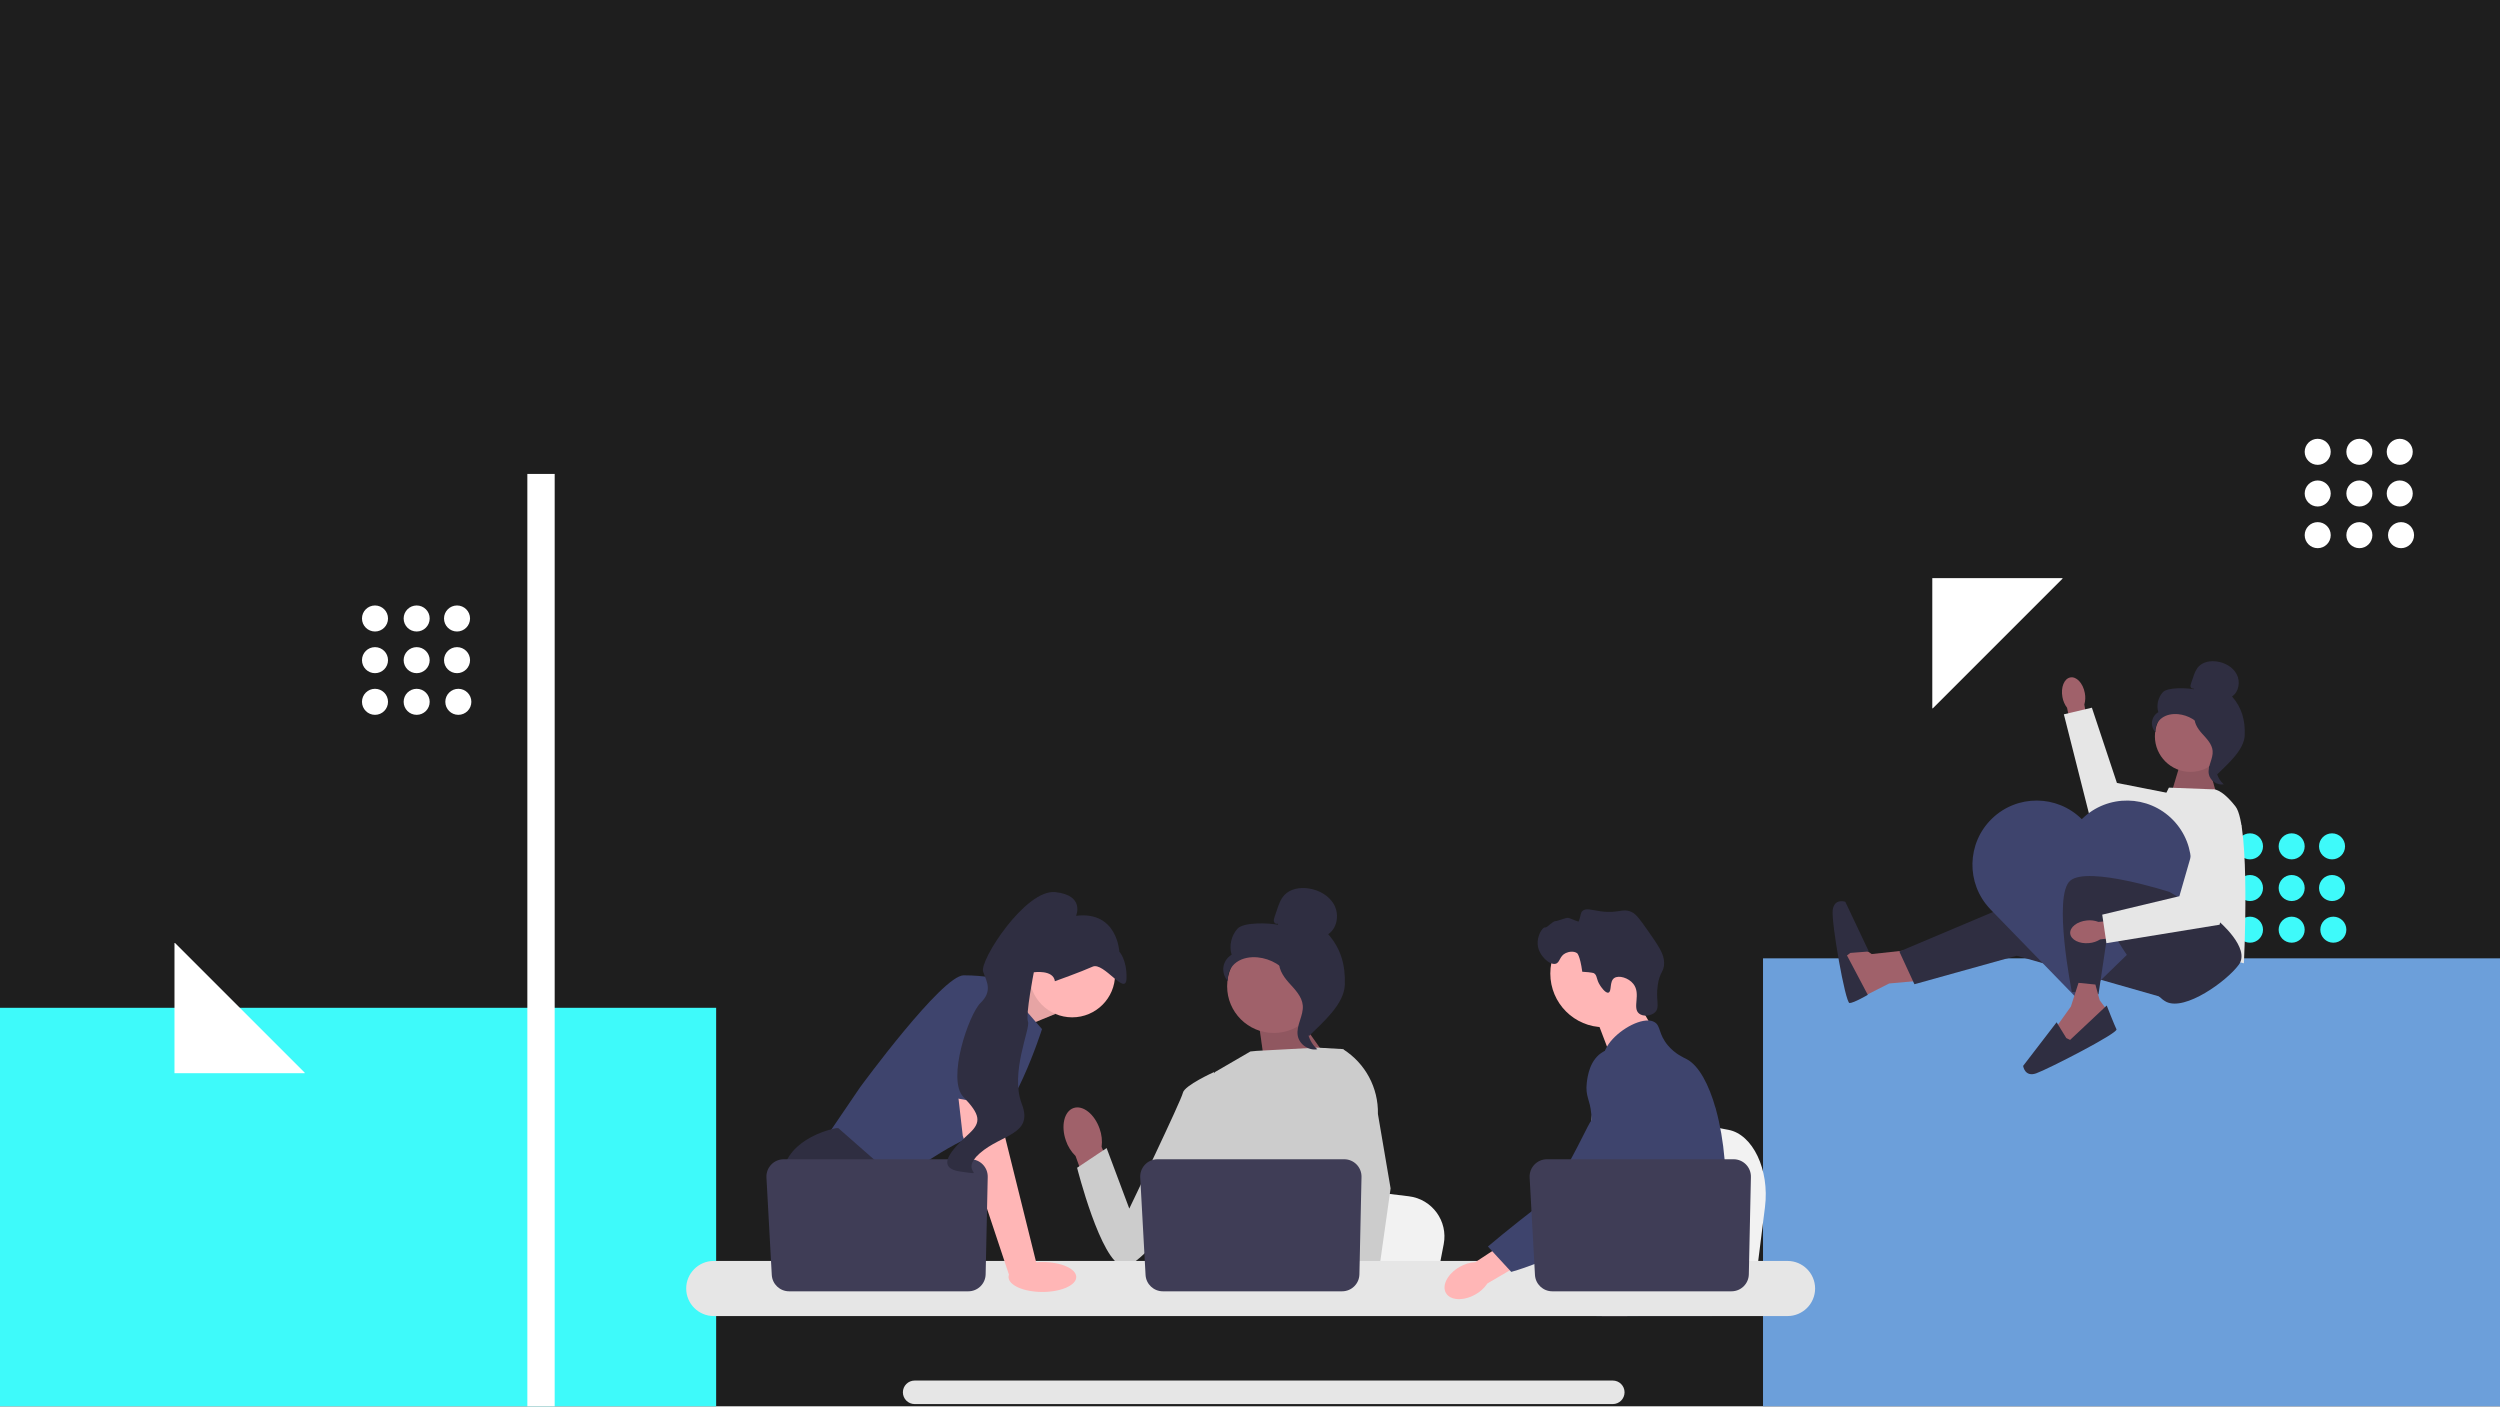
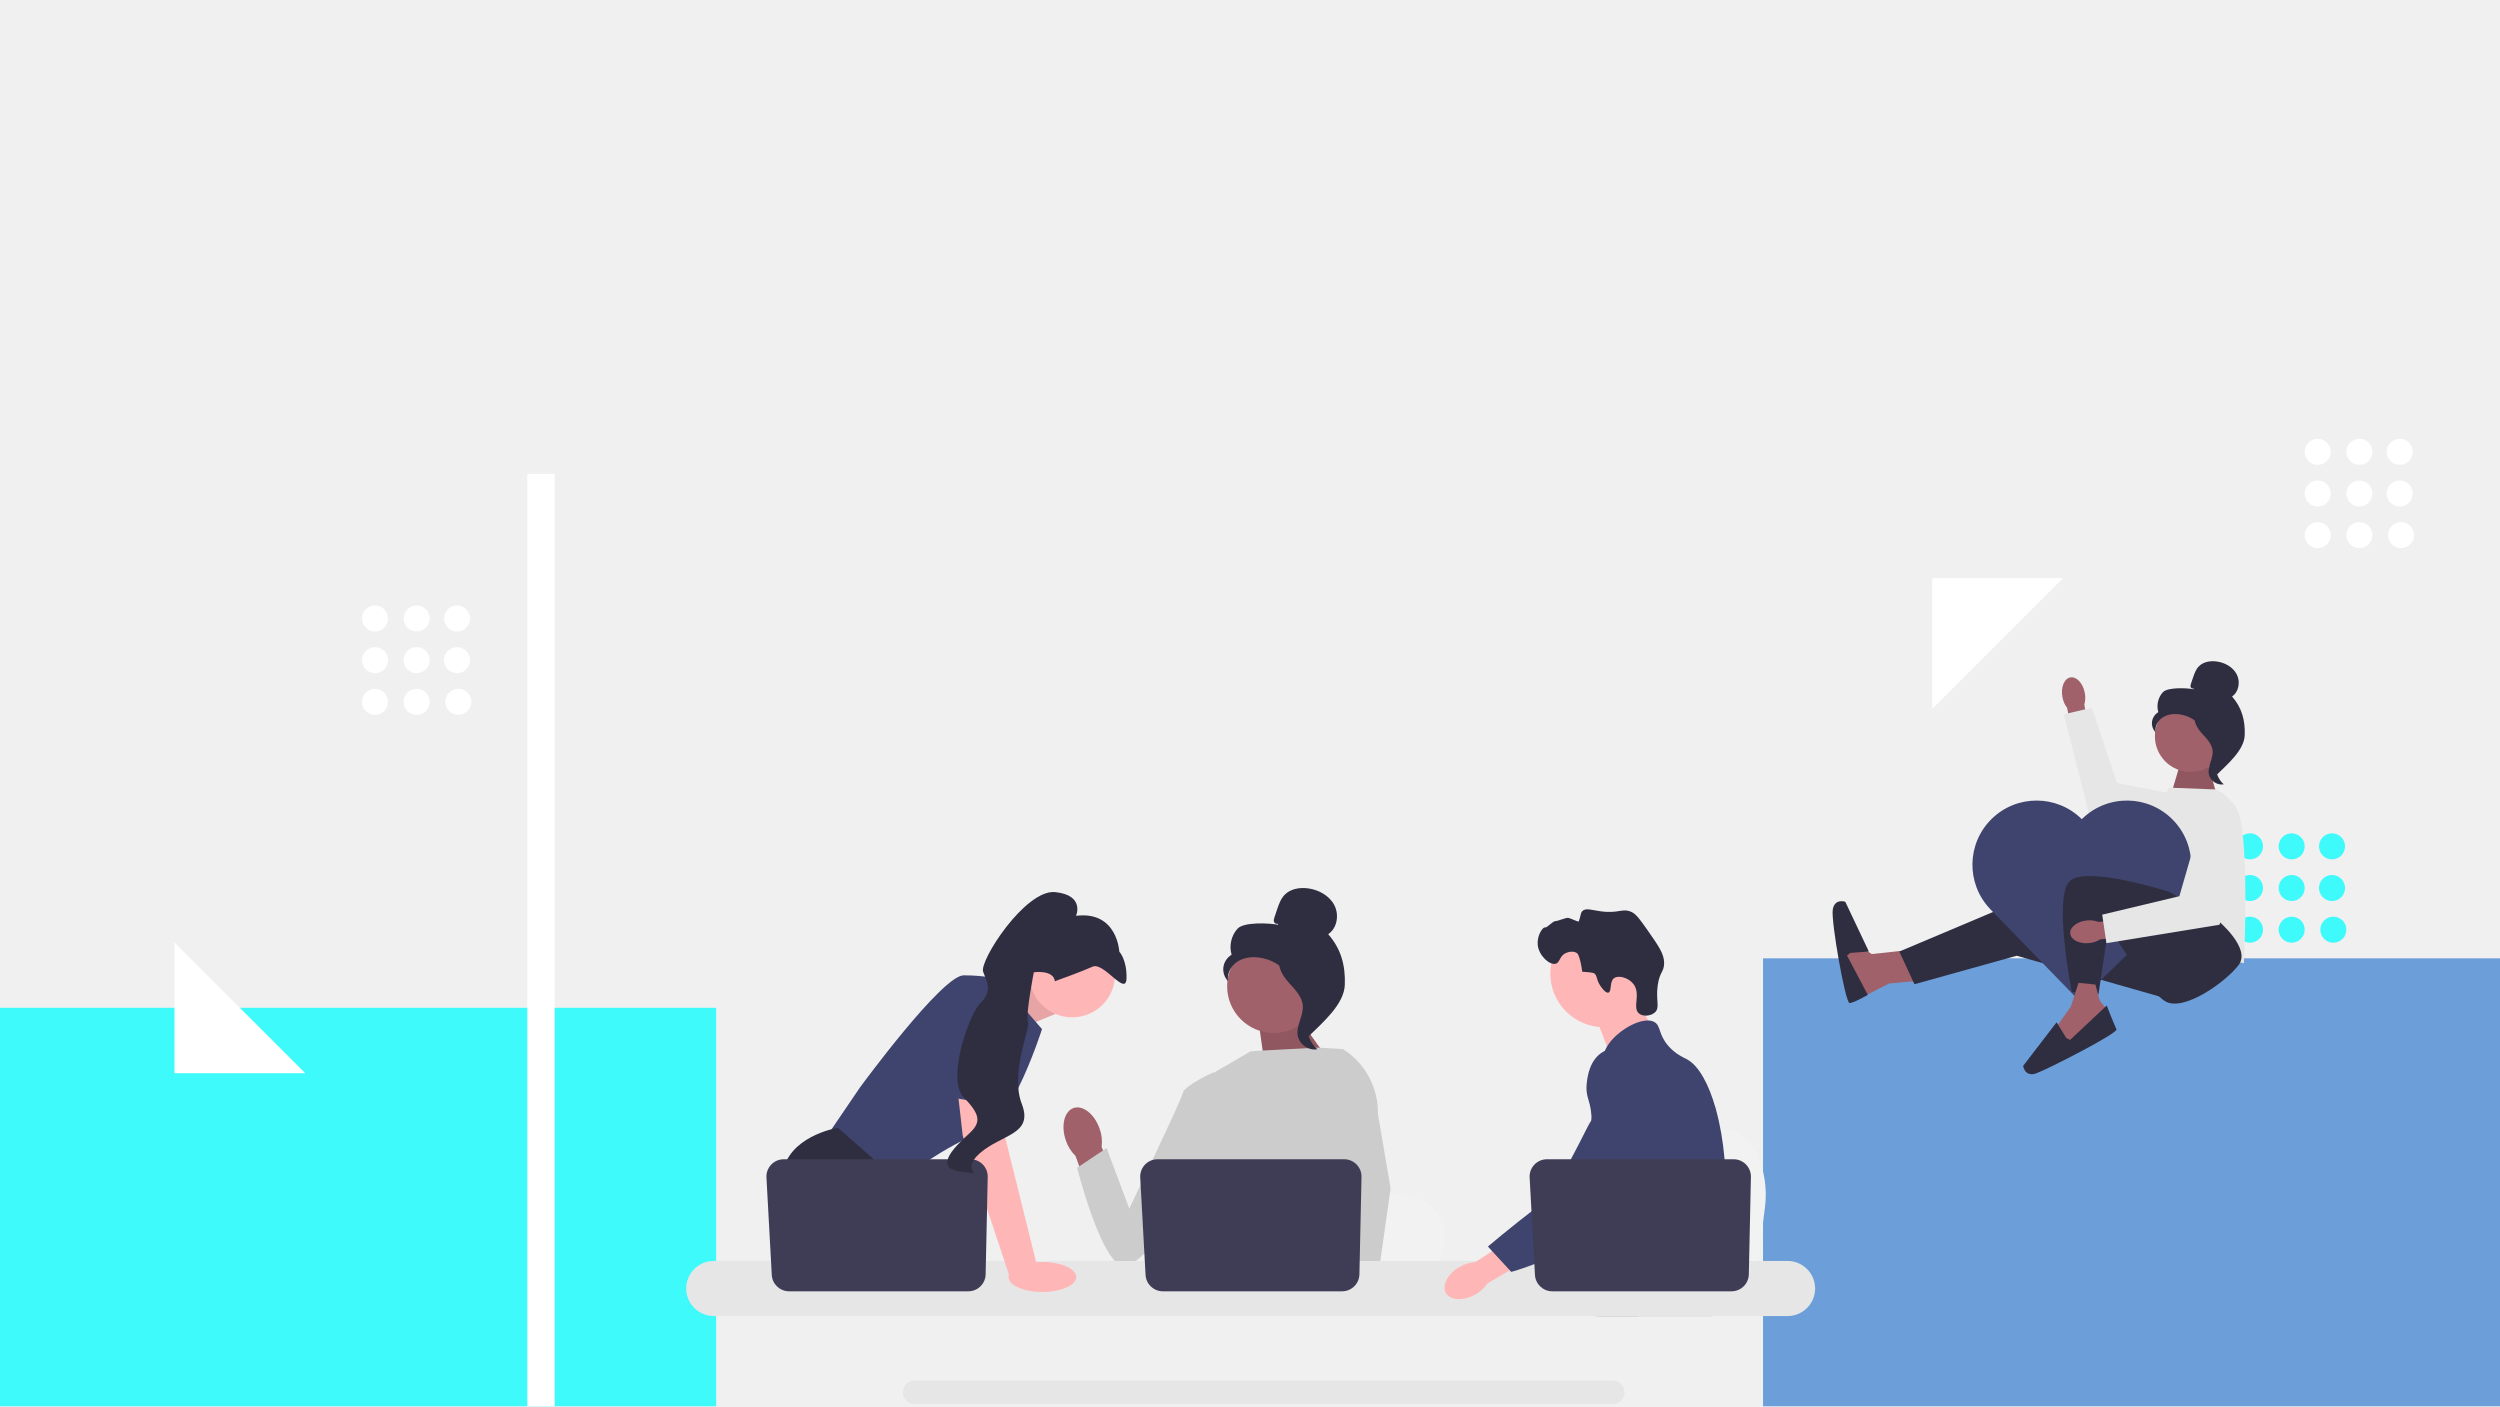
<svg xmlns="http://www.w3.org/2000/svg" width="1920" height="1080" viewBox="0 0 1920 1080" fill="none">
-   <rect width="1920" height="1080" fill="#1E1E1E" />
-   <g clip-path="url(#clip0_0_1)">
+   <g clip-path="url(#clip0_0_3)">
    <rect y="774" width="550" height="306" fill="#3EFAFA" />
    <path fill-rule="evenodd" clip-rule="evenodd" d="M134.409 724.205H134L134 824.205H234V823.795L134.409 724.205Z" fill="white" />
    <path fill-rule="evenodd" clip-rule="evenodd" d="M1584 444.409V444L1484 444V544H1484.41L1584 444.409Z" fill="white" />
    <rect x="1354" y="736" width="566" height="344" fill="#6C9FDA" />
    <rect x="1781" y="672" width="20" height="20" rx="10" fill="#3EFAFA" />
    <rect x="1718" y="640" width="20" height="20" rx="10" fill="#3EFAFA" />
    <rect x="1782" y="704" width="20" height="20" rx="10" fill="#3EFAFA" />
    <rect x="1750" y="704" width="20" height="20" rx="10" fill="#3EFAFA" />
    <rect x="1718" y="704" width="20" height="20" rx="10" fill="#3EFAFA" />
    <rect x="1750" y="672" width="20" height="20" rx="10" fill="#3EFAFA" />
    <rect x="1718" y="672" width="20" height="20" rx="10" fill="#3EFAFA" />
    <rect x="1781" y="640" width="20" height="20" rx="10" fill="#3EFAFA" />
    <rect x="1750" y="640" width="20" height="20" rx="10" fill="#3EFAFA" />
-     <g clip-path="url(#clip1_0_1)">
+     <g clip-path="url(#clip1_0_3)">
      <path d="M1467.06 729.497L1437.45 732.716L1423.28 723.058L1415.08 732.716L1419.02 753.096L1423.52 769.193L1450.85 755.313L1472.86 753.321L1467.06 729.497Z" fill="#A0616A" />
      <path d="M1617.09 695.371L1545.62 694.084L1458.69 730.785L1470.28 755.896L1548.84 734.004L1670.53 768.774L1653.79 686.357L1617.09 695.371Z" fill="#2F2E41" />
      <path d="M1421.05 731.844L1435.26 730.739L1417.19 692.568C1417.19 692.568 1408.82 689.612 1407.53 698.816C1406.24 708.021 1417.23 770.344 1420.45 770.344C1423.67 770.344 1434.47 764.042 1434.47 764.042L1418.48 733.776L1421.05 731.844Z" fill="#2F2E41" />
      <path d="M1667.55 609.51L1674.64 585.687L1695.24 585.043L1703.61 614.662L1667.55 609.51Z" fill="#A0616A" />
      <path opacity="0.1" d="M1667.55 609.51L1674.64 585.687L1695.24 585.043L1703.61 614.662L1667.55 609.51Z" fill="black" />
      <path d="M1699.18 606.194L1665.7 604.906L1655.32 626.251L1639.3 720.805L1723.33 739.799C1723.33 739.799 1728.48 634.203 1716.89 619.394C1705.3 604.584 1699.18 606.194 1699.18 606.194Z" fill="#E6E6E6" />
      <path d="M1601.12 532.149C1599.73 524.695 1594.75 519.374 1590.01 520.263C1585.26 521.152 1582.55 527.914 1583.95 535.37C1584.47 538.356 1585.69 541.175 1587.52 543.59L1593.83 575.096L1606.28 572.568L1600.77 541.107C1601.6 538.192 1601.72 535.12 1601.12 532.149Z" fill="#A0616A" />
      <path d="M1694.17 614.774L1625.79 601.299L1606.57 543.503L1585.04 548.596L1606.64 633.977L1684.04 644.161L1694.17 614.774Z" fill="#E6E6E6" />
      <path d="M1599.19 628.766C1599.07 628.886 1598.95 629.012 1598.83 629.133C1579.76 610.208 1549.05 610.042 1529.77 628.758C1510.43 647.549 1509.77 678.395 1528.31 697.988L1528.29 698L1528.75 698.475L1596.99 768.734L1667.73 700.035L1667.53 699.833C1667.65 699.719 1667.77 699.614 1667.89 699.5C1687.42 680.529 1687.88 649.316 1668.91 629.783C1649.94 610.25 1618.72 609.795 1599.19 628.766Z" fill="#3E446D" />
      <path d="M1703.52 707.083C1703.52 707.083 1728.78 728.136 1719.41 740.902C1710.04 753.668 1678.16 776.528 1663.76 769.438C1649.37 762.348 1619.47 711.106 1619.47 711.106L1611.65 763.595L1591.19 761.787C1591.19 761.787 1576.33 687.643 1590.03 676.273C1603.74 664.903 1666.14 685.002 1666.14 685.002L1703.52 707.083Z" fill="#2F2E41" />
      <path d="M1596.3 754.824L1590.44 773.026L1578.23 790.14L1587.59 804.155L1617.34 784.559L1617.24 774.481L1612.56 768.193L1609.27 756.132L1596.3 754.824Z" fill="#A0616A" />
      <path d="M1586.94 797.25L1579.48 785.115L1553.76 818.609C1553.76 818.609 1554.95 827.406 1563.72 824.352C1572.5 821.298 1626.93 793.388 1625.46 790.523C1623.99 787.659 1617.96 772.229 1617.96 772.229L1589.84 798.661L1586.94 797.25Z" fill="#2F2E41" />
      <path d="M1602.73 706.905C1595.18 707.653 1589.45 712.154 1589.93 716.956C1590.41 721.758 1596.91 725.043 1604.46 724.294C1607.48 724.036 1610.39 723.058 1612.96 721.443L1644.89 717.869L1643.44 705.245L1611.63 708.03C1608.79 706.95 1605.74 706.564 1602.73 706.905Z" fill="#A0616A" />
      <path d="M1693.07 621.325L1673.75 688.289L1614.51 702.454L1617.73 724.346L1704.66 710.181L1721.47 633.945L1693.07 621.325Z" fill="#E6E6E6" />
      <path d="M1682.32 592.818C1697.43 592.818 1709.68 580.567 1709.68 565.455C1709.68 550.343 1697.43 538.092 1682.32 538.092C1667.21 538.092 1654.96 550.343 1654.96 565.455C1654.96 580.567 1667.21 592.818 1682.32 592.818Z" fill="#A0616A" />
      <path d="M1684.5 528.668C1683.71 529.13 1682.65 528.431 1682.4 527.55C1682.14 526.669 1682.44 525.733 1682.73 524.865C1683.22 523.407 1683.72 521.949 1684.21 520.492C1685.26 517.391 1686.37 514.181 1688.64 511.82C1692.06 508.258 1697.5 507.351 1702.39 508.008C1708.68 508.851 1714.89 512.256 1717.81 517.887C1720.73 523.518 1719.49 531.374 1714.21 534.887C1721.74 543.518 1724.36 553.136 1723.95 564.582C1723.53 576.028 1711.06 586.562 1702.92 594.625C1701.11 593.524 1699.46 588.364 1700.46 586.489C1701.45 584.614 1700.02 582.442 1701.26 580.715C1702.5 578.989 1703.53 581.738 1702.28 580.021C1701.49 578.938 1704.57 576.445 1703.4 575.797C1697.73 572.66 1695.84 565.588 1692.27 560.172C1687.98 553.639 1680.62 549.215 1672.83 548.481C1668.54 548.076 1664.01 548.809 1660.5 551.299C1656.98 553.789 1654.71 558.238 1655.52 562.468C1653.41 560.324 1652.36 557.183 1652.76 554.2C1653.15 551.218 1654.99 548.46 1657.59 546.942C1656.01 541.719 1657.36 535.71 1661.03 531.668C1664.69 527.625 1679.57 528.314 1684.92 529.378L1684.5 528.668Z" fill="#2F2E41" />
      <path d="M1685.34 548.639C1692.42 549.405 1697.54 555.545 1701.87 561.217C1704.36 564.485 1706.97 568.095 1706.9 572.204C1706.84 576.359 1704.06 579.922 1702.73 583.86C1700.56 590.295 1702.68 597.952 1707.85 602.362C1702.74 603.331 1697.22 599.504 1696.34 594.384C1695.32 588.424 1699.83 582.671 1699.3 576.647C1698.83 571.34 1694.65 567.256 1691.09 563.287C1687.53 559.319 1684.2 554.054 1685.83 548.983L1685.34 548.639Z" fill="#2F2E41" />
    </g>
    <rect x="341" y="497" width="20" height="20" rx="10" fill="white" />
    <rect x="278" y="465" width="20" height="20" rx="10" fill="white" />
    <rect x="342" y="529" width="20" height="20" rx="10" fill="white" />
    <rect x="310" y="529" width="20" height="20" rx="10" fill="white" />
    <rect x="278" y="529" width="20" height="20" rx="10" fill="white" />
    <rect x="310" y="497" width="20" height="20" rx="10" fill="white" />
    <rect x="278" y="497" width="20" height="20" rx="10" fill="white" />
    <rect x="341" y="465" width="20" height="20" rx="10" fill="white" />
    <rect x="310" y="465" width="20" height="20" rx="10" fill="white" />
    <rect x="1833" y="369" width="20" height="20" rx="10" fill="white" />
    <rect x="1770" y="337" width="20" height="20" rx="10" fill="white" />
    <rect x="1834" y="401" width="20" height="20" rx="10" fill="white" />
    <rect x="1802" y="401" width="20" height="20" rx="10" fill="white" />
    <rect x="1770" y="401" width="20" height="20" rx="10" fill="white" />
    <rect x="1802" y="369" width="20" height="20" rx="10" fill="white" />
    <rect x="1770" y="369" width="20" height="20" rx="10" fill="white" />
    <rect x="1833" y="337" width="20" height="20" rx="10" fill="white" />
    <rect x="1802" y="337" width="20" height="20" rx="10" fill="white" />
    <rect x="405" y="364" width="21" height="716" fill="white" />
-     <g clip-path="url(#clip2_0_1)">
+     <g clip-path="url(#clip2_0_3)">
      <path d="M1355.52 926.915L1352.8 948.533L1346.06 1002.23H1210.65C1211.7 990.194 1213.15 972.871 1214.69 954.171C1214.85 952.304 1215.01 950.424 1215.16 948.533C1219.03 901.526 1223.27 848.332 1223.27 848.332L1241.07 851.648L1275.61 858.068L1289.69 860.682L1327.37 867.698C1346.17 871.188 1359.09 898.386 1355.52 926.915Z" fill="#F2F2F2" />
      <path d="M1253.09 761.346L1269.74 790.475L1237.74 813.149L1224.08 777.343L1253.09 761.346Z" fill="#FFB6B6" />
      <path d="M1231.89 788.903C1254.67 788.903 1273.14 770.44 1273.14 747.665C1273.14 724.89 1254.67 706.428 1231.89 706.428C1209.11 706.428 1190.64 724.89 1190.64 747.665C1190.64 770.44 1209.11 788.903 1231.89 788.903Z" fill="#FFB6B6" />
      <path d="M1228.93 756.884C1225.65 751.901 1226.94 749.295 1224.2 747.463C1224.2 747.463 1223.09 746.726 1215.19 746.306C1213.43 733.584 1211.22 732.041 1211.22 732.041C1208.67 730.263 1204.9 730.841 1202.55 731.928C1197.58 734.228 1198.16 739.197 1194.81 740.147C1190.19 741.461 1181.79 734.057 1180.96 725.581C1180.28 718.667 1184.74 711.951 1186.51 712.307C1188.26 712.659 1192.45 707.304 1194.72 707.387C1196.27 707.443 1202.59 704.697 1204.29 704.912C1206.15 705.146 1212.27 708.34 1212.52 707.611C1214.3 702.539 1213.78 701.132 1215.28 699.681C1217.95 697.111 1222.31 698.901 1229.15 699.862C1243.23 701.839 1245.68 697.199 1252.9 700.344C1256.54 701.933 1259.59 706.218 1265.54 714.722C1273.86 726.615 1278.02 732.562 1278.05 739.498C1278.08 746.571 1274.65 746.122 1273.15 756.593C1271.47 768.25 1275.03 773.58 1271.14 777.367C1268.14 780.294 1262.03 780.989 1258.82 778.42C1253.32 774.022 1260.51 763.41 1254.43 755.657C1250.7 750.897 1243.19 748.78 1239.75 751.132C1235.86 753.792 1238.01 761.6 1235.27 762.34C1232.93 762.974 1229.5 757.753 1228.93 756.884Z" fill="#2F2E41" />
      <path d="M1325.02 919.301C1323.87 938.968 1319.3 945.177 1317.7 968.404C1317.35 973.503 1317.14 979.422 1317.14 986.481C1317.14 988.281 1317.15 990.021 1317.15 991.721C1317.15 995.34 1317.08 998.759 1316.66 1002.23C1316.34 1005 1315.79 1007.79 1314.88 1010.73H1226.03C1226.02 1010.71 1226.02 1010.69 1226.01 1010.67C1225.49 1008.41 1225.16 1006.25 1224.91 1004.18C1224.83 1003.52 1224.76 1002.87 1224.7 1002.23C1224.62 1001.48 1224.55 1000.74 1224.48 1000.01C1224.21 997.1 1223.94 994.35 1223.3 991.721C1222.44 988.091 1220.88 984.671 1217.68 981.372C1216.37 980.022 1215.06 978.972 1213.78 978.053C1213.53 977.882 1213.29 977.712 1213.04 977.543C1209.5 975.113 1206.15 973.363 1203.25 968.404C1203.2 968.334 1203.16 968.254 1203.12 968.184C1202.62 967.314 1201.32 965.034 1200.38 961.995C1199.39 958.835 1198.79 954.866 1199.87 950.807C1202.44 941.188 1211.96 940.228 1219.74 930.51C1220.58 929.46 1221.41 928.3 1222.2 927.01C1225.72 921.291 1226.67 916.252 1227.79 910.263C1227.97 909.293 1228.13 908.333 1228.26 907.403C1228.36 906.703 1228.45 906.013 1228.52 905.333C1229.14 899.624 1228.84 894.705 1228.11 890.306C1225.73 875.898 1218.71 866.979 1223.67 854.051C1225.23 849.992 1227.44 846.942 1229.67 844.333C1234.39 838.803 1239.25 835.214 1238.41 828.076C1237.56 820.876 1232.09 819.886 1231.48 813.597C1231.17 810.418 1232.21 807.069 1234.17 803.779V803.769C1240.41 793.181 1255.99 783.432 1265.89 783.742C1267.72 783.792 1269.34 784.202 1270.69 784.992C1275.58 787.871 1273.54 794.16 1281.04 802.979C1286.61 809.528 1292.91 812.148 1295.3 813.387C1304.77 818.327 1312.47 832.895 1317.7 851.522C1317.74 851.662 1317.78 851.801 1317.82 851.952C1321.05 863.62 1323.34 876.868 1324.47 890.306C1324.94 895.995 1325.23 901.714 1325.28 907.373C1325.34 911.892 1325.23 915.812 1325.02 919.301Z" fill="#3E446D" />
      <path d="M1258.49 986.681L1256.68 991.72L1255.54 994.88L1252.9 1002.23L1249.84 1010.73H1230.16L1233.46 1002.23L1235 998.269L1237.54 991.72L1241.8 980.722L1258.49 986.681Z" fill="#FFB6B6" />
      <path d="M1318.01 849.802C1317.96 850.452 1317.89 851.172 1317.82 851.952C1317.04 859.891 1315.2 874.098 1312.51 890.306C1311.09 898.854 1309.43 907.963 1307.56 917.012C1303.54 936.539 1298.54 955.766 1292.89 968.404C1291.88 970.684 1290.84 972.743 1289.78 974.563C1288.97 975.953 1288.12 977.322 1287.23 978.672C1284.35 983.102 1281.11 987.301 1277.76 991.221C1277.63 991.39 1277.48 991.551 1277.33 991.721C1276.79 992.36 1276.23 992.99 1275.67 993.62C1272.93 996.71 1270.13 999.589 1267.42 1002.23C1264.12 1005.45 1260.94 1008.3 1258.09 1010.73H1226.14L1226.01 1010.67L1221.41 1008.63C1221.41 1008.63 1222.72 1007.09 1224.91 1004.18C1225.36 1003.59 1225.84 1002.94 1226.36 1002.23C1227 1001.36 1227.69 1000.4 1228.43 999.359C1229.97 997.18 1231.72 994.62 1233.6 991.72C1237.25 986.111 1241.4 979.212 1245.59 971.224C1246.07 970.294 1246.56 969.354 1247.05 968.404C1247.06 968.374 1247.08 968.344 1247.09 968.314C1247.92 966.694 1248.74 965.024 1249.56 963.324C1256.51 948.867 1258.5 936.869 1259.07 932.979C1259.87 927.48 1260.98 919.791 1260.68 911.332C1260.48 905.754 1259.67 899.854 1257.74 893.995V893.985C1257.34 892.756 1256.89 891.526 1256.38 890.306C1255.47 888.116 1254.39 885.956 1253.11 883.827C1247.46 874.448 1242.87 874.058 1239.22 863.84C1238.14 860.81 1235.69 853.972 1236.44 846.752V846.743C1236.53 845.853 1236.68 844.953 1236.88 844.053V844.043C1236.93 843.793 1237 843.533 1237.07 843.283C1237.64 841.074 1238.58 838.883 1240.01 836.804C1242.8 832.765 1246.61 830.365 1250.02 828.935L1250.03 828.925C1253.97 827.286 1257.37 826.936 1258.03 826.876C1272.64 825.576 1283.98 837.854 1290.17 844.563C1292.56 847.152 1294.75 849.322 1296.75 851.092C1312.32 864.99 1316.59 856.111 1317.7 851.522C1317.87 850.812 1317.96 850.202 1318.01 849.802Z" fill="#3E446D" />
      <path d="M1318.06 849.282C1318.06 849.332 1318.05 849.502 1318.01 849.782C1318.03 849.632 1318.04 849.482 1318.05 849.342C1318.05 849.312 1318.05 849.292 1318.06 849.282Z" fill="#3E446D" />
      <path d="M1238.63 1060.26H702.459C697.477 1060.26 693.417 1064.31 693.417 1069.29C693.417 1074.28 697.477 1078.33 702.459 1078.33H1238.63C1243.61 1078.33 1247.66 1074.28 1247.66 1069.29C1247.66 1064.31 1243.61 1060.26 1238.63 1060.26Z" fill="#E6E6E6" />
      <path d="M762.121 763.262L795.912 749.047L810.406 778.748L774.896 793.236L762.121 763.262Z" fill="#FFB6B6" />
      <path opacity="0.1" d="M762.121 763.262L795.912 749.047L810.406 778.748L774.896 793.236L762.121 763.262Z" fill="black" />
      <path d="M766.925 751.944L800.26 790.338C800.26 790.338 777.07 863.504 753.88 870.024C730.691 876.543 687.934 908.418 687.934 908.418L634.308 873.646L660.396 835.252C660.396 835.252 723.444 749.047 740.111 749.047C756.779 749.047 766.925 751.944 766.925 751.944Z" fill="#3E446D" />
      <path d="M721.886 1002.23H644.287L639.381 995.673L619.35 968.906L614.741 962.749C614.741 962.749 597.349 930.874 600.973 901.898C604.596 872.921 642.279 866.402 642.279 866.402H643.83L689.963 906.925L687.21 944.638L701.819 968.906L721.886 1002.23Z" fill="#2F2E41" />
      <path d="M660.179 1002.23H639.381V971.442L660.179 1002.23Z" fill="#2F2E41" />
      <path d="M1108.77 955.49L1106.18 968.906L1099.76 1002.23H970.778C971.785 994.76 973.162 984.01 974.633 972.405C974.778 971.246 974.93 970.08 975.075 968.906C978.764 939.734 982.8 906.722 982.8 906.722L999.758 908.78L1032.66 912.764L1046.06 914.387L1081.97 918.74C1099.87 920.906 1112.18 937.785 1108.77 955.49Z" fill="#F2F2F2" />
      <path d="M1291.31 1002.23H1221.35C1222.42 1000.98 1223.02 1000.25 1223.02 1000.25L1243.99 996.789L1287.2 989.66C1287.2 989.66 1289.17 994.753 1291.31 1002.23Z" fill="#2F2E41" />
      <path d="M994.557 777.752L1024.98 820.763L971.911 822.347L966.215 781.927L994.557 777.752Z" fill="#A0616A" />
      <path opacity="0.1" d="M994.557 777.752L1024.98 820.763L971.911 822.347L966.215 781.927L994.557 777.752Z" fill="black" />
      <path d="M844.516 866.868C840.612 855.611 831.637 848.499 824.47 850.984C817.304 853.469 814.66 864.607 818.567 875.868C820.066 880.388 822.626 884.483 826.032 887.811L843.176 935.3L865.298 926.783L846.049 880.872C846.664 876.148 846.138 871.347 844.516 866.868Z" fill="#A0616A" />
      <path d="M1050.46 844.952L1050.42 888.786L1046.34 904.977L1037.95 938.278L1031.84 968.906L1027.29 991.725L1025.67 999.875C1024.44 1000.69 1023.22 1001.48 1022.01 1002.23H916.006C909.984 998.614 906.614 995.803 906.614 995.803C906.614 995.803 908.281 994.239 910.187 991.725C913.405 987.48 917.296 980.526 914.912 973.883C914.412 972.492 914.282 970.797 914.434 968.906C915.405 956.432 928.493 935.337 928.493 935.337L925.782 904.028L924.594 890.307L932.973 823.407L960.287 807.536L965.002 807.079L1011.55 804.566L1030.79 805.674L1031.66 805.913L1050.46 844.952Z" fill="#CCCCCC" />
      <path d="M1052.53 1002.23H1029.34L1028.32 991.725L1028.3 991.515L1034.86 991.066L1051.94 989.9L1052.24 996.187L1052.47 1001.01L1052.53 1002.23Z" fill="#FFB6B6" />
      <path d="M1058.24 855.55L1067.98 912.684L1060.03 968.906L1058.79 977.657L1056.6 993.109L1055.93 997.861L1055.95 998.375L1056.12 1002.23H1028.58L1027.56 991.725L1027.48 990.783L1025.4 969.268L1025.37 968.906L1020.97 923.283L1029.59 890.307L1030.23 887.88V887.873L1033.98 831.412L1031.08 805.754L1031.05 805.515C1031.11 805.551 1031.16 805.587 1031.21 805.623C1031.37 805.718 1031.52 805.812 1031.66 805.913C1048.59 816.649 1058.68 835.484 1058.24 855.55Z" fill="#CCCCCC" />
      <path d="M942.839 834.356L932.249 823.407C932.249 823.407 909.58 833.623 908.45 839.29C907.32 844.958 867.294 928.202 867.294 928.202L849.881 881.711L827.214 896.839C827.214 896.839 845.402 969.02 862.411 972.408C879.421 975.797 936.429 886.975 936.429 886.975L942.839 834.356Z" fill="#CCCCCC" />
      <path d="M1372.83 968.404H548.165C536.492 968.404 527 977.902 527 989.571C527 1001.24 536.492 1010.73 548.165 1010.73H1372.83C1384.5 1010.73 1394 1001.24 1394 989.571C1394 977.902 1384.5 968.404 1372.83 968.404Z" fill="#E6E6E6" />
      <path d="M1045.64 903.906L1044.03 978.697C1043.88 985.937 1037.96 991.725 1030.72 991.725H893.085C886.011 991.725 880.172 986.198 879.786 979.138L875.696 904.347C875.279 896.72 881.353 890.307 888.994 890.307H1032.32C1039.79 890.307 1045.8 896.443 1045.64 903.906Z" fill="#3F3D56" />
      <path d="M823.45 781.316C841.636 781.316 856.379 766.579 856.379 748.399C856.379 730.22 841.636 715.483 823.45 715.483C805.264 715.483 790.521 730.22 790.521 748.399C790.521 766.579 805.264 781.316 823.45 781.316Z" fill="#FFB6B6" />
      <path d="M768.374 834.527L771.997 873.646L796.637 972.89L775.35 980.348L739.387 872.197L734.42 828.732L768.374 834.527Z" fill="#FFB6B6" />
      <path d="M758.573 903.906L756.97 978.697C756.814 985.937 750.899 991.725 743.654 991.725H606.022C598.949 991.725 593.109 986.198 592.723 979.138L588.633 904.347C588.216 896.72 594.29 890.307 601.931 890.307H745.258C752.725 890.307 758.733 896.443 758.573 903.906Z" fill="#3F3D56" />
      <path d="M800.56 992.231C814.923 992.231 826.566 987.083 826.566 980.732C826.566 974.382 814.923 969.234 800.56 969.234C786.197 969.234 774.554 974.382 774.554 980.732C774.554 987.083 786.197 992.231 800.56 992.231Z" fill="#FFB6B6" />
      <path d="M717.284 840.508L732.14 761.362C732.14 761.362 773.447 755.566 774.896 769.33C776.346 783.094 773.861 850.36 773.861 850.36L717.284 840.508Z" fill="#3E446D" />
      <path d="M810.157 753.575C810.157 753.575 830.527 746.308 839.12 742.398C847.712 738.488 864.782 765.76 865.162 751.357C865.542 736.953 859.643 730.913 859.643 730.913C859.643 730.913 858.17 699.402 826.413 703.342C826.413 703.342 833.398 687.577 810.468 685.139C787.539 682.701 751.866 738.052 755.061 746.324C758.256 754.596 762.085 761.435 753.022 770.279C743.958 779.123 726.986 829.039 739.899 842.471C752.812 855.903 753.659 861.732 744.812 870.088C735.964 878.445 715.051 896.614 737.663 899.769C760.275 902.923 735.594 900.567 752.452 885.745C769.309 870.922 793.908 871.527 784.723 847.746C775.539 823.964 791.496 789.885 789.499 784.716C787.503 779.546 793.973 746.716 793.973 746.716C793.973 746.716 809.031 744.505 810.157 753.575Z" fill="#2F2E41" />
      <path d="M978.29 793.32C998.087 793.32 1014.14 777.277 1014.14 757.487C1014.14 737.698 998.087 721.655 978.29 721.655C958.493 721.655 942.444 737.698 942.444 757.487C942.444 777.277 958.493 793.32 978.29 793.32Z" fill="#A0616A" />
      <path d="M981.151 709.313C980.114 709.919 978.724 709.003 978.392 707.849C978.059 706.696 978.446 705.471 978.831 704.333L980.765 698.607C982.136 694.546 983.592 690.343 986.563 687.251C991.047 682.586 998.172 681.399 1004.59 682.259C1012.82 683.363 1020.95 687.822 1024.78 695.196C1028.61 702.569 1026.98 712.858 1020.06 717.458C1029.93 728.76 1033.36 741.355 1032.82 756.344C1032.28 771.332 1015.94 785.127 1005.28 795.686C1002.9 794.244 1000.74 787.486 1002.05 785.031C1003.36 782.576 1001.48 779.732 1003.1 777.471C1004.72 775.21 1006.08 778.81 1004.44 776.562C1003.41 775.143 1007.44 771.879 1005.9 771.03C998.471 766.922 995.999 757.661 991.331 750.568C985.7 742.013 976.062 736.22 965.863 735.259C960.244 734.729 954.31 735.688 949.705 738.949C945.1 742.21 942.118 748.036 943.186 753.575C940.42 750.768 939.044 746.654 939.563 742.749C940.082 738.843 942.486 735.232 945.889 733.244C943.82 726.404 945.593 718.535 950.395 713.242C955.198 707.949 974.681 708.85 981.693 710.243L981.151 709.313Z" fill="#2F2E41" />
      <path d="M982.24 735.467C991.527 736.469 998.232 744.51 1003.89 751.937C1007.16 756.217 1010.58 760.944 1010.49 766.325C1010.41 771.766 1006.77 776.432 1005.03 781.588C1002.19 790.016 1004.96 800.043 1011.73 805.817C1005.04 807.086 997.814 802.074 996.659 795.37C995.316 787.565 1001.23 780.032 1000.53 772.144C999.916 765.194 994.437 759.845 989.779 754.648C985.121 749.452 980.747 742.557 982.89 735.916L982.24 735.467Z" fill="#2F2E41" />
      <path d="M1121.08 972.933C1111.88 978.163 1107.12 987.147 1110.45 992.998C1113.78 998.85 1123.94 999.352 1133.14 994.119C1136.84 992.079 1140.01 989.182 1142.36 985.67L1181.06 963.018L1170.04 945.092L1133.06 969.327C1128.83 969.555 1124.73 970.792 1121.08 972.933Z" fill="#FFB6B6" />
      <path d="M1252.09 806.822C1250.94 806.364 1240.79 802.523 1231.53 807.594C1220.89 813.419 1219.24 826.717 1218.67 831.382C1217.34 842.156 1221.26 844.571 1222.09 855.479C1223.64 875.886 1227.72 852.605 1221.2 861.92C1218.94 865.144 1195.87 915.11 1183.15 924.897C1158.42 943.931 1142.71 957.336 1142.71 957.336L1160.64 976.811C1160.64 976.811 1188.98 969.262 1214.03 953.004C1239.72 936.327 1252.57 927.988 1262.51 911.675C1263.36 910.271 1283.84 875.505 1272.85 837.062C1270.34 828.294 1265.74 812.228 1252.09 806.822Z" fill="#3E446D" />
      <path d="M1344.7 903.906L1343.1 978.697C1342.94 985.937 1337.03 991.725 1329.78 991.725H1192.15C1185.08 991.725 1179.24 986.198 1178.85 979.138L1174.76 904.347C1174.34 896.72 1180.42 890.307 1188.06 890.307H1331.39C1338.85 890.307 1344.86 896.443 1344.7 903.906Z" fill="#3F3D56" />
    </g>
  </g>
  <defs>
-     <clipPath id="clip0_0_1">
+     <clipPath id="clip0_0_3">
      <rect width="1920" height="1080" fill="white" />
    </clipPath>
-     <clipPath id="clip1_0_1">
+     <clipPath id="clip1_0_3">
      <rect width="524.67" height="392.996" fill="white" transform="translate(1321 432)" />
    </clipPath>
-     <clipPath id="clip2_0_1">
+     <clipPath id="clip2_0_3">
      <rect width="867" height="443" fill="white" transform="translate(527 682)" />
    </clipPath>
  </defs>
</svg>
